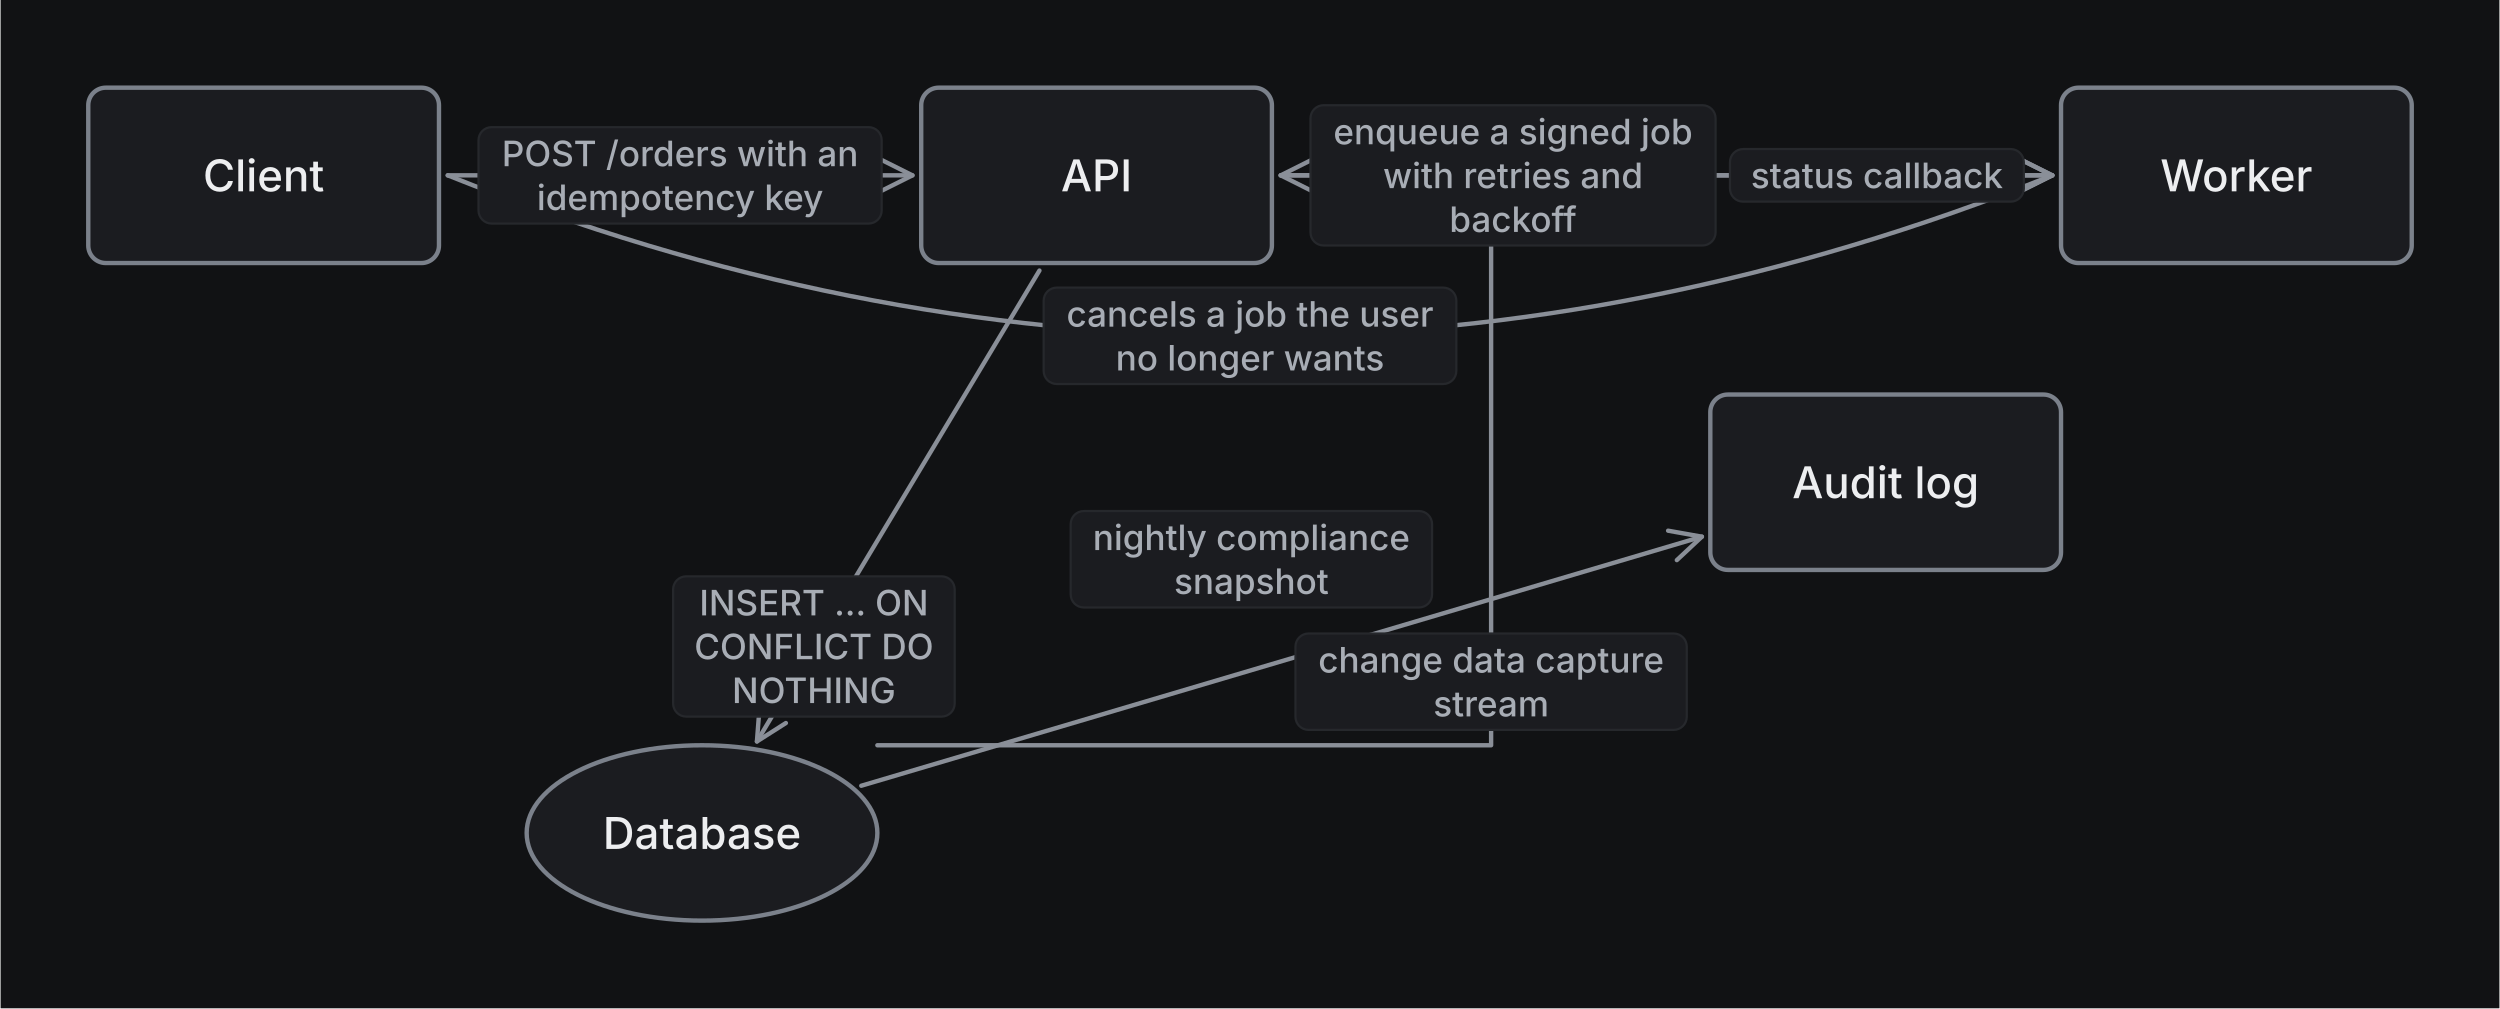
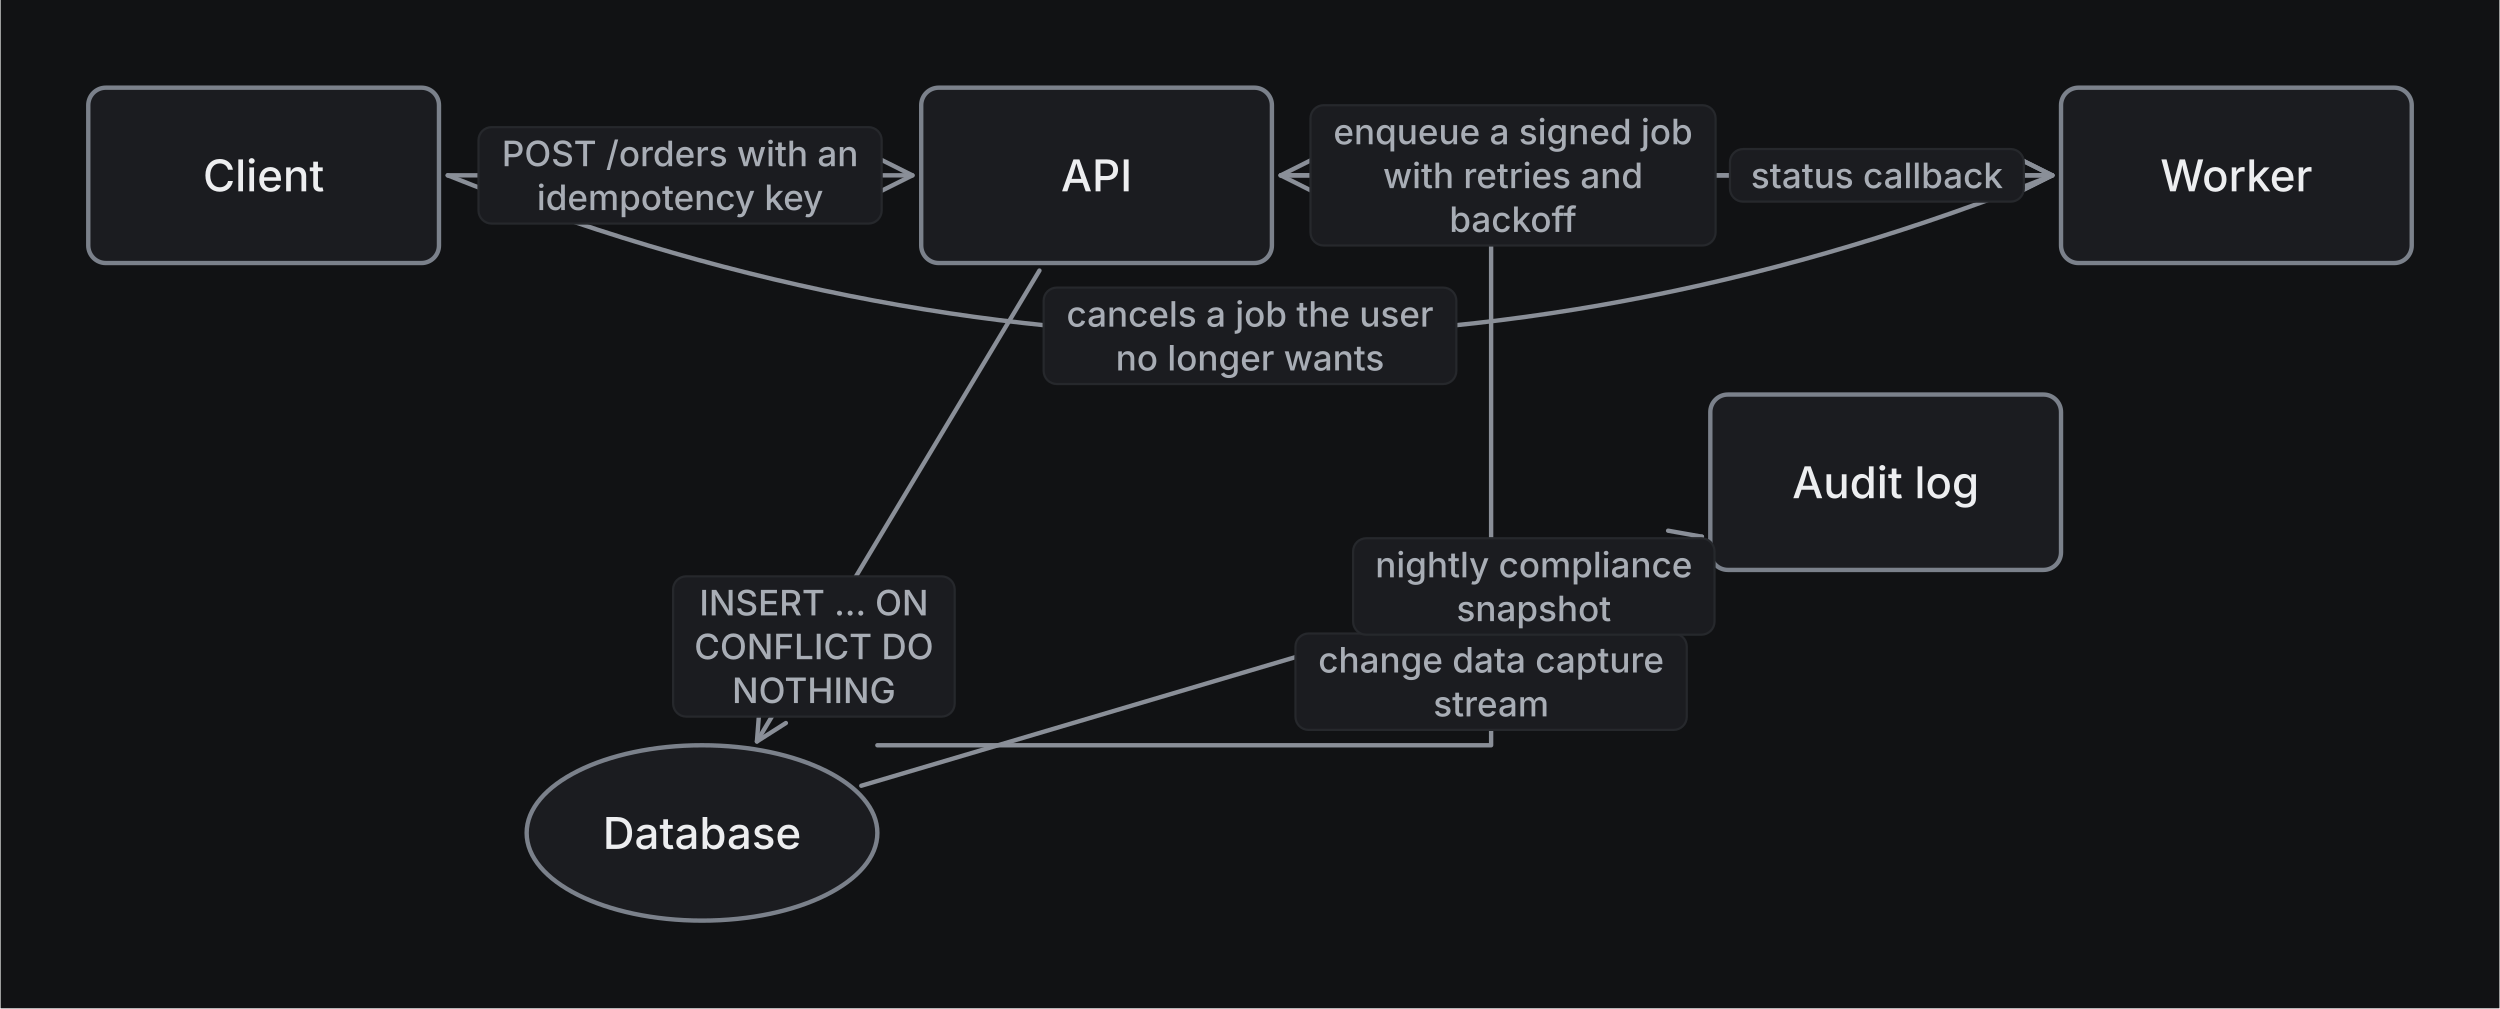
<svg xmlns="http://www.w3.org/2000/svg" width="1024" height="413" viewBox="-40 -40 1140 460">
  <rect x="-40" y="-40" width="1140" height="460" fill="#111214" />
  <g data-layer="zones" />
  <g data-layer="marks">
    <g data-id="E-1">
      <rect x="0" y="0" width="160" height="80" rx="8" fill="#1b1c20" stroke="#7b818b" stroke-width="2" stroke-linecap="round" stroke-linejoin="round" />
      <g font-size="20" font-family="Inter" font-weight="500" fill="#edeef0" text-anchor="middle">
        <text x="80" y="47.28" xml:space="preserve">Client</text>
      </g>
    </g>
    <g data-id="E-2">
      <rect x="380" y="0" width="160" height="80" rx="8" fill="#1b1c20" stroke="#7b818b" stroke-width="2" stroke-linecap="round" stroke-linejoin="round" />
      <g font-size="20" font-family="Inter" font-weight="500" fill="#edeef0" text-anchor="middle">
        <text x="460" y="47.28" xml:space="preserve">API</text>
      </g>
    </g>
    <g data-id="E-3">
      <rect x="900" y="0" width="160" height="80" rx="8" fill="#1b1c20" stroke="#7b818b" stroke-width="2" stroke-linecap="round" stroke-linejoin="round" />
      <g font-size="20" font-family="Inter" font-weight="500" fill="#edeef0" text-anchor="middle">
        <text x="980" y="47.28" xml:space="preserve">Worker</text>
      </g>
    </g>
    <g data-id="E-4">
      <ellipse cx="280" cy="340" rx="80" ry="40" fill="#1b1c20" stroke="#7b818b" stroke-width="2" stroke-linecap="round" stroke-linejoin="round" />
      <g font-size="20" font-family="Inter" font-weight="500" fill="#edeef0" text-anchor="middle">
        <text x="280" y="347.28" xml:space="preserve">Database</text>
      </g>
    </g>
    <g data-id="E-5">
      <rect x="740" y="140" width="160" height="80" rx="8" fill="#1b1c20" stroke="#7b818b" stroke-width="2" stroke-linecap="round" stroke-linejoin="round" />
      <g font-size="20" font-family="Inter" font-weight="500" fill="#edeef0" text-anchor="middle">
        <text x="820" y="187.28" xml:space="preserve">Audit log</text>
      </g>
    </g>
    <g data-id="E-6">
      <g>
        <path d="M164 40 L376 40" fill="none" stroke="#8a8f98" stroke-width="2" stroke-linecap="round" stroke-linejoin="round" />
        <polyline points="362,47 376,40 362,33" fill="none" stroke="#8a8f98" stroke-width="2" stroke-linecap="round" stroke-linejoin="round" />
      </g>
    </g>
    <g data-id="E-7">
      <g>
        <path d="M544 40 L896 40" fill="none" stroke="#8a8f98" stroke-width="2" stroke-linecap="round" stroke-linejoin="round" />
        <polyline points="882,47 896,40 882,33" fill="none" stroke="#8a8f98" stroke-width="2" stroke-linecap="round" stroke-linejoin="round" />
      </g>
    </g>
    <g data-id="E-8">
      <g>
        <path d="M896 40 L544 40" fill="none" stroke="#8a8f98" stroke-width="2" stroke-linecap="round" stroke-linejoin="round" />
        <polyline points="558,33 544,40 558,47" fill="none" stroke="#8a8f98" stroke-width="2" stroke-linecap="round" stroke-linejoin="round" />
      </g>
    </g>
    <g data-id="E-9">
      <g>
        <path d="M433.94 83.43 L305.05 298.26" fill="none" stroke="#8a8f98" stroke-width="2" stroke-linecap="round" stroke-linejoin="round" />
        <polyline points="306.25,282.65 305.05,298.26 318.26,289.86" fill="none" stroke="#8a8f98" stroke-width="2" stroke-linecap="round" stroke-linejoin="round" />
      </g>
    </g>
    <g data-id="E-10">
      <g>
        <path d="M164 40 Q530 186.4 896 40" fill="none" stroke="#8a8f98" stroke-width="2" stroke-linecap="round" stroke-linejoin="round" />
        <polyline points="882,47 896,40 882,33" fill="none" stroke="#8a8f98" stroke-width="2" stroke-linecap="round" stroke-linejoin="round" />
      </g>
    </g>
    <g data-id="E-11">
      <g>
        <path d="M360 300 L640 300 L640 40 L562 40" fill="none" stroke="#8a8f98" stroke-width="2" stroke-linecap="round" stroke-linejoin="round" />
        <polyline points="576,33 562,40 576,47" fill="none" stroke="#8a8f98" stroke-width="2" stroke-linecap="round" stroke-linejoin="round" />
      </g>
    </g>
    <g data-id="E-12">
      <g>
        <path d="M352.66 318.47 L736.16 204.84" fill="none" stroke="#8a8f98" stroke-width="2" stroke-linecap="round" stroke-linejoin="round" />
        <polyline points="724.73,215.53 736.16,204.84 720.75,202.11" fill="none" stroke="#8a8f98" stroke-width="2" stroke-linecap="round" stroke-linejoin="round" />
      </g>
    </g>
  </g>
  <g data-layer="labels">
    <g data-id="E-6">
      <rect x="178.03" y="18" width="183.94" height="44" rx="6" fill="#1b1c20" stroke="#26282c" stroke-width="1" stroke-linecap="round" stroke-linejoin="round" />
      <g font-size="16" font-family="Inter" font-weight="500" fill="#a8adb5" text-anchor="middle">
        <text x="270" y="35.82" xml:space="preserve">POST /orders with an</text>
        <text x="270" y="55.82" xml:space="preserve">idempotency key</text>
      </g>
    </g>
    <g data-id="E-7">
      <rect x="557.59" y="8" width="184.82" height="64" rx="6" fill="#1b1c20" stroke="#26282c" stroke-width="1" stroke-linecap="round" stroke-linejoin="round" />
      <g font-size="16" font-family="Inter" font-weight="500" fill="#a8adb5" text-anchor="middle">
        <text x="650" y="25.82" xml:space="preserve">enqueue a signed job</text>
        <text x="650" y="45.82" xml:space="preserve">with retries and</text>
        <text x="650" y="65.82" xml:space="preserve">backoff</text>
      </g>
    </g>
    <g data-id="E-8">
      <rect x="748.96" y="28" width="134.08" height="24" rx="6" fill="#1b1c20" stroke="#26282c" stroke-width="1" stroke-linecap="round" stroke-linejoin="round" />
      <g font-size="16" font-family="Inter" font-weight="500" fill="#a8adb5" text-anchor="middle">
        <text x="816" y="45.82" xml:space="preserve">status callback</text>
      </g>
    </g>
    <g data-id="E-9">
      <rect x="266.81" y="222.93" width="128.47" height="64" rx="6" fill="#1b1c20" stroke="#26282c" stroke-width="1" stroke-linecap="round" stroke-linejoin="round" />
      <g font-size="16" font-family="Inter" font-weight="500" fill="#a8adb5" text-anchor="middle">
        <text x="331.05" y="240.75" xml:space="preserve">INSERT ... ON</text>
        <text x="331.05" y="260.75" xml:space="preserve">CONFLICT DO</text>
        <text x="331.05" y="280.75" xml:space="preserve">NOTHING</text>
      </g>
    </g>
    <g data-id="E-10">
      <rect x="435.86" y="91.2" width="188.28" height="44" rx="6" fill="#1b1c20" stroke="#26282c" stroke-width="1" stroke-linecap="round" stroke-linejoin="round" />
      <g font-size="16" font-family="Inter" font-weight="500" fill="#a8adb5" text-anchor="middle">
        <text x="530" y="109.02" xml:space="preserve">cancels a job the user</text>
        <text x="530" y="129.02" xml:space="preserve">no longer wants</text>
      </g>
    </g>
    <g data-id="E-11">
      <rect x="550.74" y="249" width="178.52" height="44" rx="6" fill="#1b1c20" stroke="#26282c" stroke-width="1" stroke-linecap="round" stroke-linejoin="round" />
      <g font-size="16" font-family="Inter" font-weight="500" fill="#a8adb5" text-anchor="middle">
        <text x="640" y="266.82" xml:space="preserve">change data capture</text>
        <text x="640" y="286.82" xml:space="preserve">stream</text>
      </g>
    </g>
    <g data-id="E-12">
-       <rect x="448.19" y="193.14" width="164.88" height="44" rx="6" fill="#1b1c20" stroke="#26282c" stroke-width="1" stroke-linecap="round" stroke-linejoin="round" />
+       <rect x="577.04" y="205.56" width="164.88" height="44" rx="6" fill="#1b1c20" stroke="#26282c" stroke-width="1" stroke-linecap="round" stroke-linejoin="round" />
      <g font-size="16" font-family="Inter" font-weight="500" fill="#a8adb5" text-anchor="middle">
-         <text x="530.63" y="210.96" xml:space="preserve">nightly compliance</text>
-         <text x="530.63" y="230.96" xml:space="preserve">snapshot</text>
+         <text x="659.48" y="223.38" xml:space="preserve">nightly compliance</text>
+         <text x="659.48" y="243.38" xml:space="preserve">snapshot</text>
      </g>
    </g>
  </g>
  <g data-layer="overlays" />
</svg>
